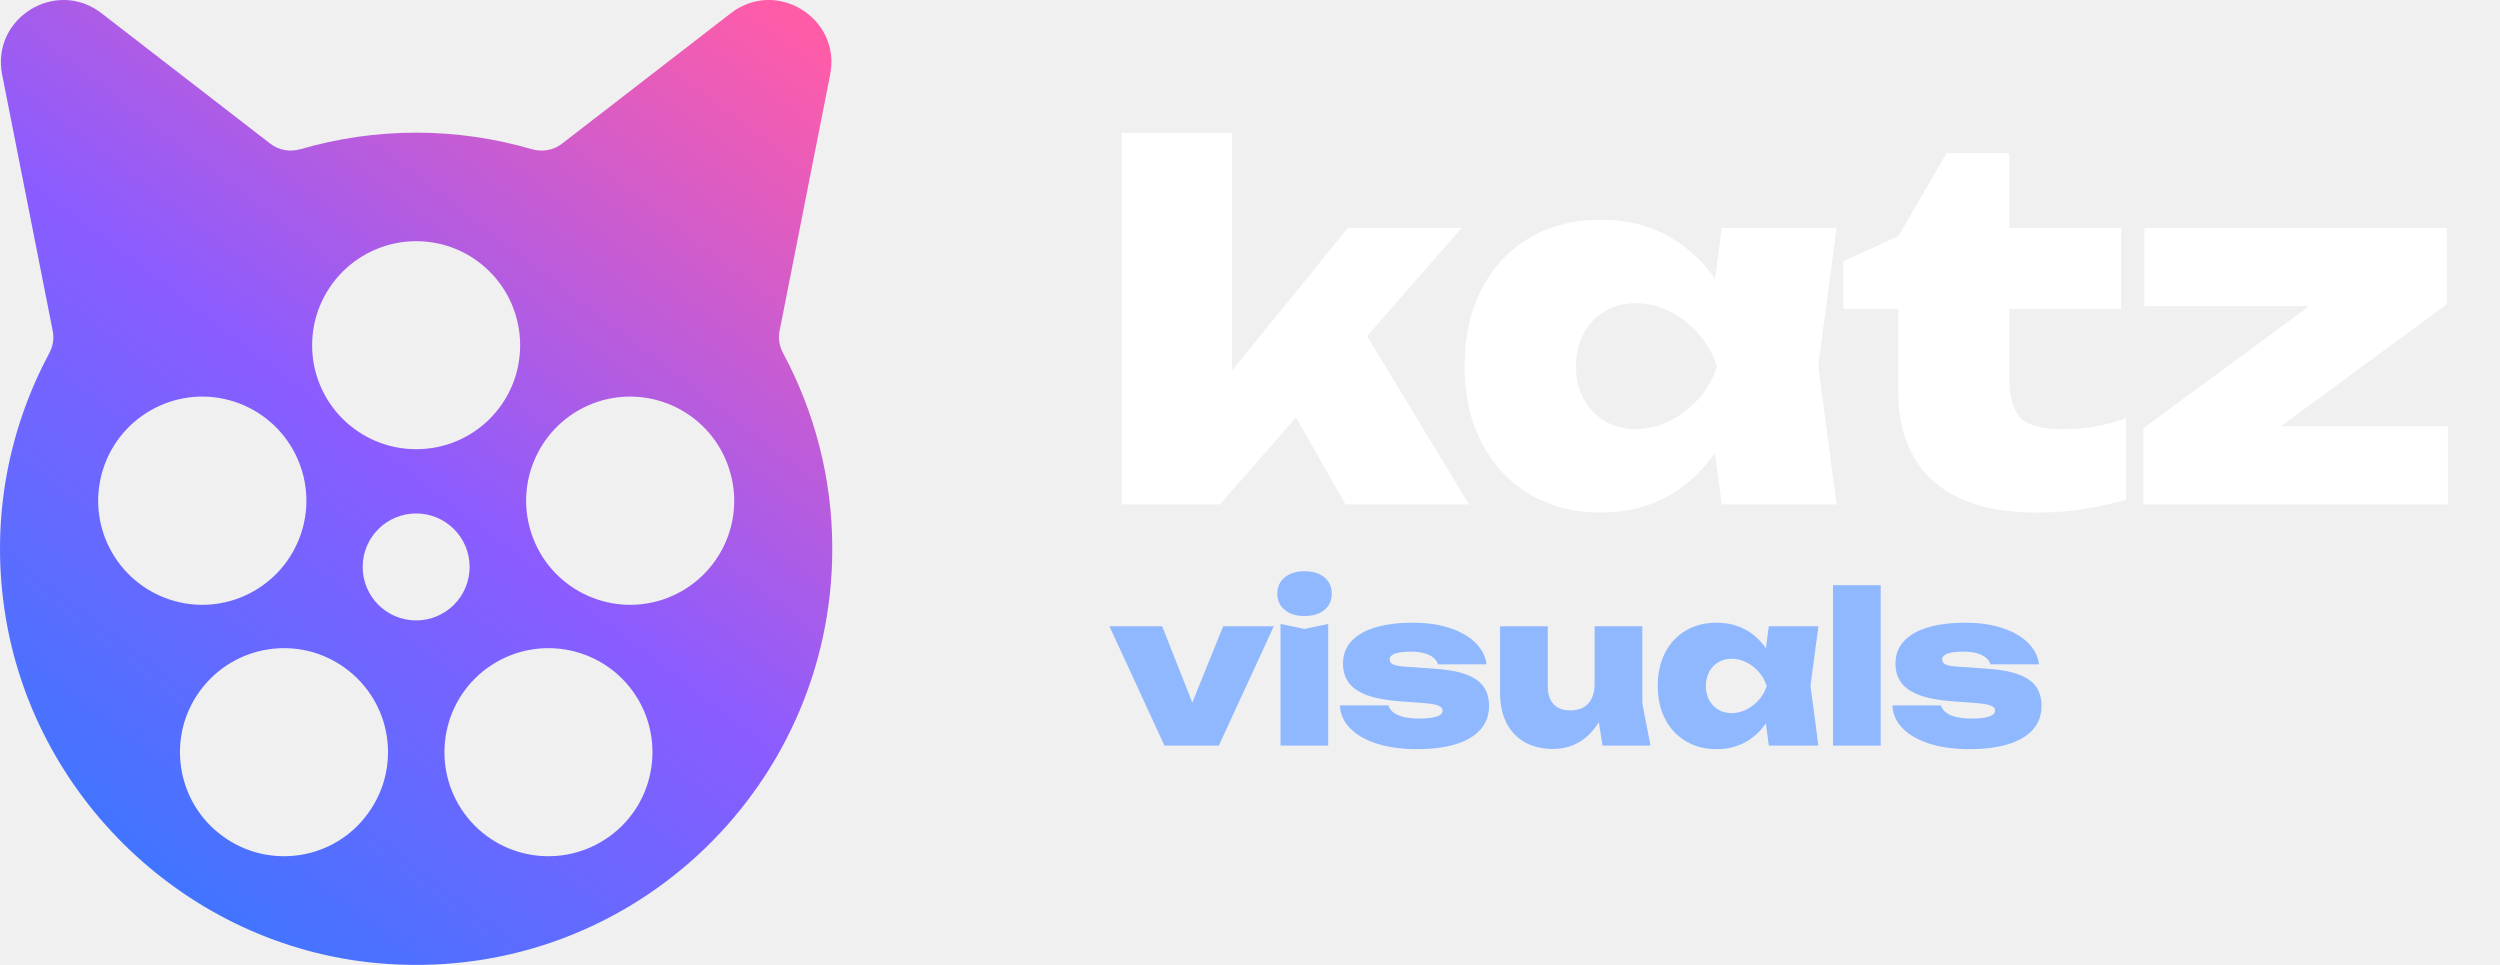
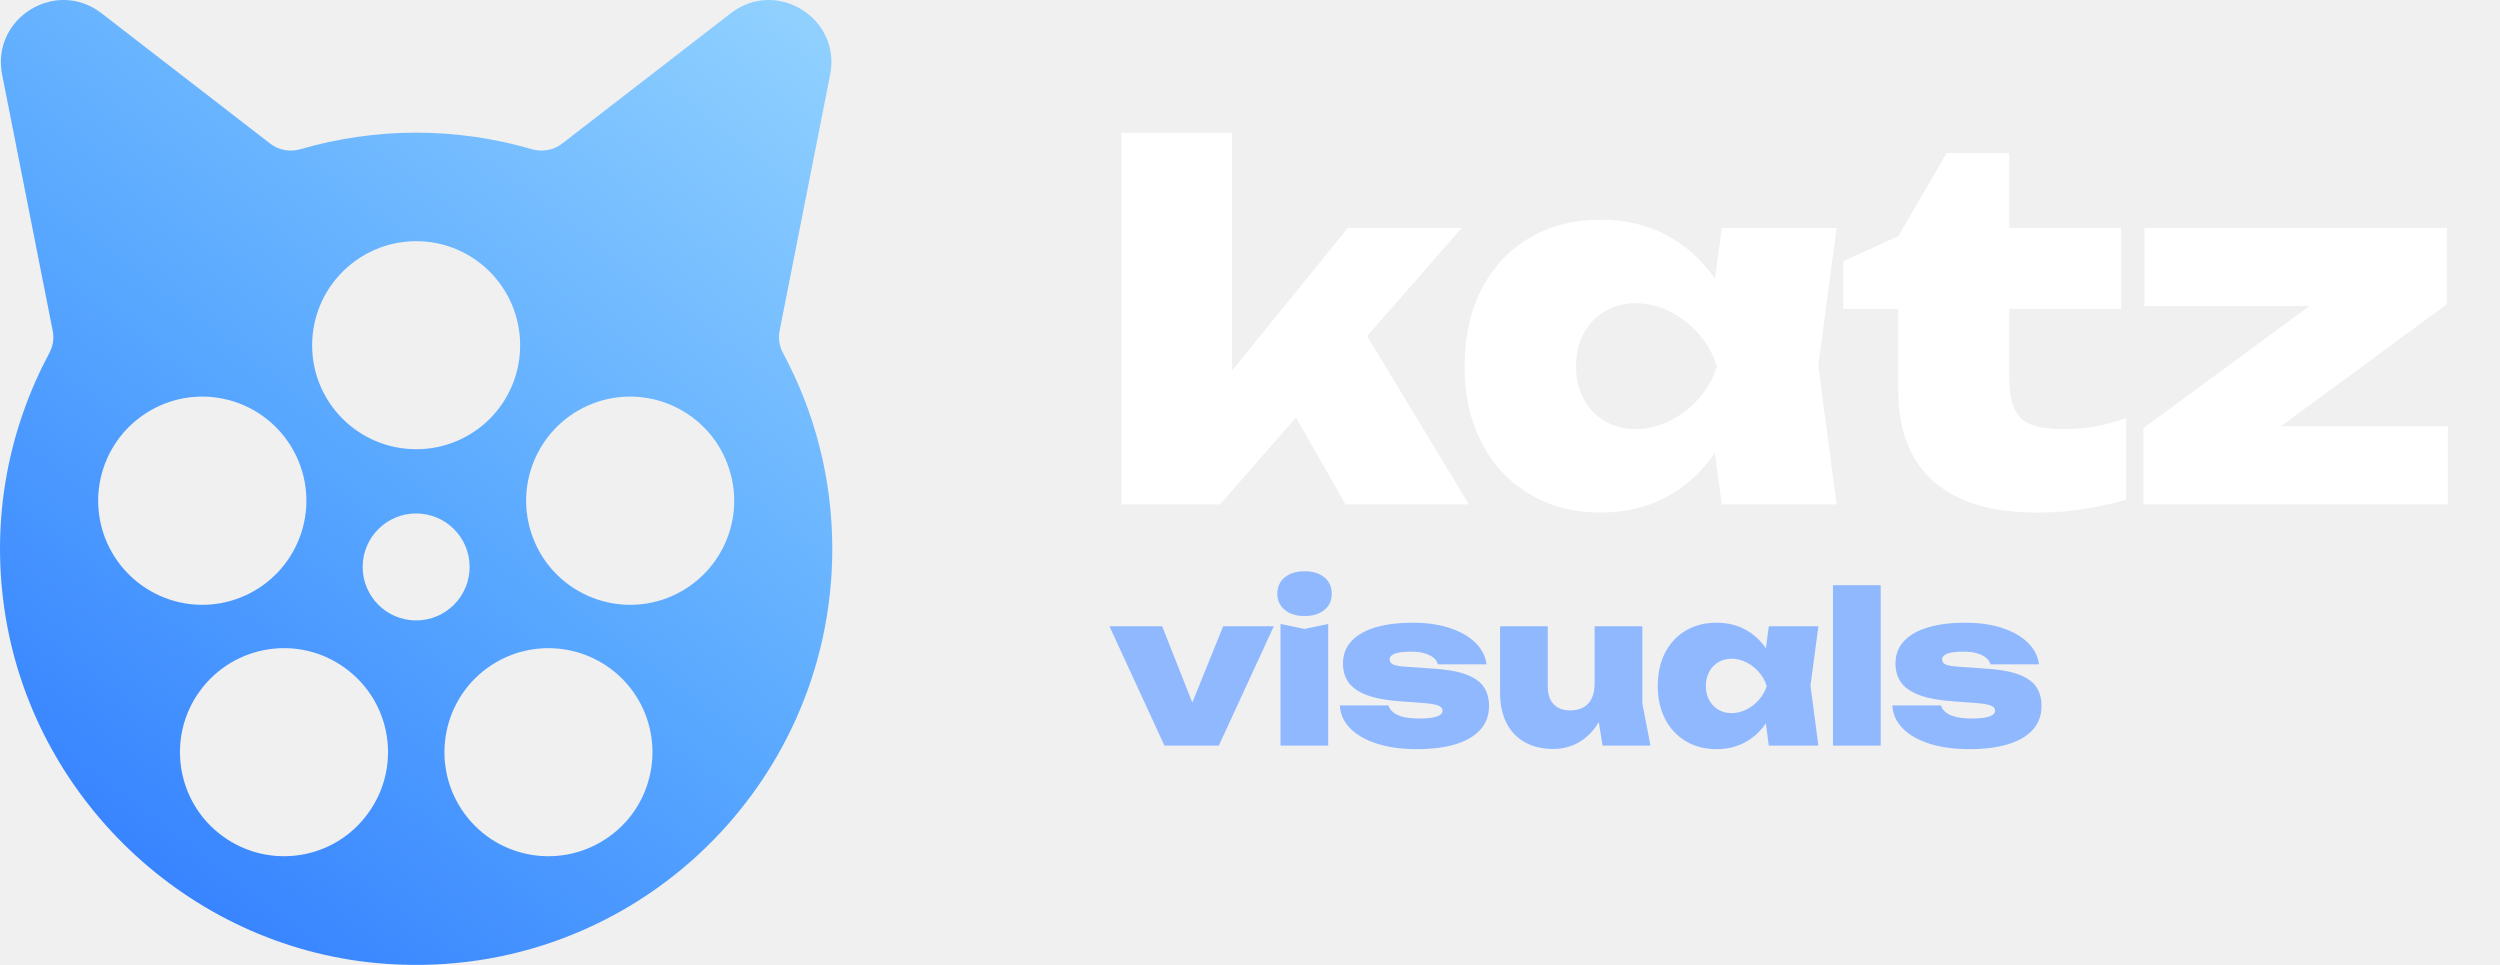
<svg xmlns="http://www.w3.org/2000/svg" viewBox="0 0 114 44" width="456" height="176">
  <defs>
    <linearGradient id="g" gradientUnits="userSpaceOnUse" x1="1560" y1="1290" x2="2280" y2="350">
      <stop offset="0" stop-color="#2F7BFF" />
-       <stop offset="0.5" stop-color="#8B5CFF" />
-       <stop offset="1" stop-color="#FF5CA8" />
+       <stop offset="0.5" stop-color="#5AA9FF" />
+       <stop offset="1" stop-color="#8FD0FF" />
    </linearGradient>
  </defs>
  <g transform="translate(-68.422,-15.600) scale(0.04552)">
    <path d="M2287.56,696.43c-3.68-6.82-5.02-14.63-3.5-22.24l50.67-256.69c11.18-56.63-53.83-96.84-99.5-61.55     l-169.2,130.75c-8.61,6.64-19.81,8.46-30.25,5.42c-36.76-10.68-75.45-16.52-115.67-16.52c-40.2,0-79.08,5.85-115.89,16.53     c-10.44,3.03-21.65,1.21-30.23-5.43l-169.2-130.75c-45.69-35.29-110.7,4.92-99.52,61.56l50.69,256.75     c1.51,7.57,0.19,15.33-3.44,22.13c-40.01,74.83-58.52,163.15-45,256.38c27.33,188.49,183.45,337.25,373.08,354.73     c247.85,22.84,456.27-171.8,456.27-415.15C2336.87,821.55,2318.94,754.88,2287.56,696.43z M1920.1,584.32     c57.59,0,104.08,46.72,104.08,104.3c0,57.58-46.49,104.08-104.08,104.08c-57.57,0-104.3-46.51-104.3-104.08     C1815.81,631.04,1862.54,584.32,1920.1,584.32z M1606.54,812.18c17.95-54.92,76.64-84.81,131.33-67.09     c54.91,17.93,84.81,76.62,67.1,131.31c-17.95,54.92-76.64,84.81-131.33,67.1C1618.73,925.57,1588.83,866.89,1606.54,812.18z      M1871.84,1157.41c-33.65,46.73-98.98,56.92-145.5,23.03c-46.49-33.66-56.9-98.98-23.03-145.48c33.89-46.51,99-56.92,145.5-23.03     C1895.54,1045.8,1905.72,1110.91,1871.84,1157.41z M1920,964.22c-29.58,0-53.57-23.98-53.57-53.58     c0-29.58,23.98-53.57,53.57-53.57c29.58,0,53.57,23.98,53.57,53.57C1973.56,940.24,1949.58,964.22,1920,964.22z M2113.87,1180.44     c-46.71,33.89-111.82,23.7-145.71-23.03c-33.65-46.51-23.46-111.61,23.03-145.48c46.73-33.89,111.82-23.47,145.71,23.03     C2170.57,1081.46,2160.38,1146.78,2113.87,1180.44z M2166.59,943.5c-54.71,17.71-113.62-12.19-131.33-67.1     c-17.71-54.69,12.18-113.38,66.89-131.31c54.69-17.72,113.6,12.18,131.31,67.09C2251.38,866.89,2221.28,925.57,2166.59,943.5z" fill="url(#g)" />
  </g>
  <g fill="#FFFFFF">
    <path d="M281 180 219 201 521 573H757L256 0H52V770H281ZM358 278 533 395 772 0H516Z" transform="translate(50.000,23.000) scale(0.022,-0.022)" />
    <path d="M563 0 536 204 564 286 536 367 563 573H801L763 287L801 0ZM614 286Q602 195 561.5 126.5Q521 58 457.5 20.5Q394 -17 312 -17Q229 -17 165.0 21.0Q101 59 65.5 127.5Q30 196 30 286Q30 378 65.5 446.5Q101 515 165.0 552.5Q229 590 312 590Q394 590 457.5 553.0Q521 516 562.0 447.5Q603 379 614 286ZM261 286Q261 248 276.5 219.0Q292 190 320.0 173.0Q348 156 384 156Q421 156 455.0 173.0Q489 190 515.0 219.0Q541 248 553 286Q541 324 515.0 353.5Q489 383 455.0 400.0Q421 417 384 417Q348 417 320.0 400.0Q292 383 276.5 353.5Q261 324 261 286Z" transform="translate(66.126,23.000) scale(0.022,-0.022)" />
    <path d="M6 405V504L120 556L220 728H350V573H582V405H350V262Q350 204 372.5 180.0Q395 156 461 156Q502 156 534.0 162.5Q566 169 592 179V10Q560 0 511.0 -8.5Q462 -17 408 -17Q310 -17 246.5 13.0Q183 43 151.5 99.0Q120 155 120 231V405Z" transform="translate(83.924,23.000) scale(0.022,-0.022)" />
    <path d="M39 0V158L417 436L581 411H41V573H668V415L290 137L151 162H670V0Z" transform="translate(96.882,23.000) scale(0.022,-0.022)" />
  </g>
  <g fill="#8FB8FF">
    <path d="M435 110 358 111 545 573H788L524 0H263L-1 573H252Z" transform="translate(50.600,34.000) scale(0.0095,-0.0095)" />
    <path d="M52 584 167 560 281 584V0H52ZM167 622Q109 622 73.0 651.0Q37 680 37 729Q37 779 73.0 808.0Q109 837 167 837Q227 837 262.5 808.0Q298 779 298 729Q298 680 262.5 651.0Q227 622 167 622Z" transform="translate(57.896,34.000) scale(0.0095,-0.0095)" />
    <path d="M739 191Q739 122 696.5 75.5Q654 29 576.5 6.0Q499 -17 393 -17Q284 -17 202.0 9.0Q120 35 73.0 82.5Q26 130 23 193H256Q262 173 281.0 158.5Q300 144 331.0 137.0Q362 130 405 130Q459 130 487.5 139.5Q516 149 516 168Q516 185 493.5 193.0Q471 201 418 205L321 212Q216 219 154.0 242.0Q92 265 65.0 303.0Q38 341 38 393Q38 459 80.0 503.0Q122 547 197.5 568.5Q273 590 373 590Q472 590 549.0 565.0Q626 540 672.5 495.0Q719 450 727 390H494Q489 408 473.0 421.5Q457 435 430.0 443.0Q403 451 363 451Q312 451 287.0 441.5Q262 432 262 414Q262 398 277.5 390.0Q293 382 336 379L466 370Q569 364 629.0 341.5Q689 319 714.0 281.5Q739 244 739 191Z" transform="translate(60.879,34.000) scale(0.0095,-0.0095)" />
    <path d="M300 -16Q220 -16 162.5 17.0Q105 50 75.0 110.5Q45 171 45 251V573H274V284Q274 229 302.0 199.0Q330 169 381 169Q420 169 446.0 184.0Q472 199 485.5 228.0Q499 257 499 299L568 263Q556 172 517.0 109.5Q478 47 422.5 15.5Q367 -16 300 -16ZM537 0 499 237V573H728V202L767 0Z" transform="translate(67.975,34.000) scale(0.0095,-0.0095)" />
    <path d="M563 0 536 204 564 286 536 367 563 573H801L763 287L801 0ZM614 286Q602 195 561.5 126.5Q521 58 457.5 20.5Q394 -17 312 -17Q229 -17 165.0 21.0Q101 59 65.5 127.5Q30 196 30 286Q30 378 65.5 446.5Q101 515 165.0 552.5Q229 590 312 590Q394 590 457.5 553.0Q521 516 562.0 447.5Q603 379 614 286ZM261 286Q261 248 276.5 219.0Q292 190 320.0 173.0Q348 156 384 156Q421 156 455.0 173.0Q489 190 515.0 219.0Q541 248 553 286Q541 324 515.0 353.5Q489 383 455.0 400.0Q421 417 384 417Q348 417 320.0 400.0Q292 383 276.5 353.5Q261 324 261 286Z" transform="translate(75.309,34.000) scale(0.0095,-0.0095)" />
    <path d="M52 770H281V0H52Z" transform="translate(83.090,34.000) scale(0.0095,-0.0095)" />
    <path d="M739 191Q739 122 696.5 75.5Q654 29 576.5 6.0Q499 -17 393 -17Q284 -17 202.0 9.0Q120 35 73.0 82.5Q26 130 23 193H256Q262 173 281.0 158.5Q300 144 331.0 137.0Q362 130 405 130Q459 130 487.5 139.5Q516 149 516 168Q516 185 493.5 193.0Q471 201 418 205L321 212Q216 219 154.0 242.0Q92 265 65.0 303.0Q38 341 38 393Q38 459 80.0 503.0Q122 547 197.5 568.5Q273 590 373 590Q472 590 549.0 565.0Q626 540 672.5 495.0Q719 450 727 390H494Q489 408 473.0 421.5Q457 435 430.0 443.0Q403 451 363 451Q312 451 287.0 441.5Q262 432 262 414Q262 398 277.5 390.0Q293 382 336 379L466 370Q569 364 629.0 341.5Q689 319 714.0 281.5Q739 244 739 191Z" transform="translate(86.073,34.000) scale(0.0095,-0.0095)" />
  </g>
</svg>
